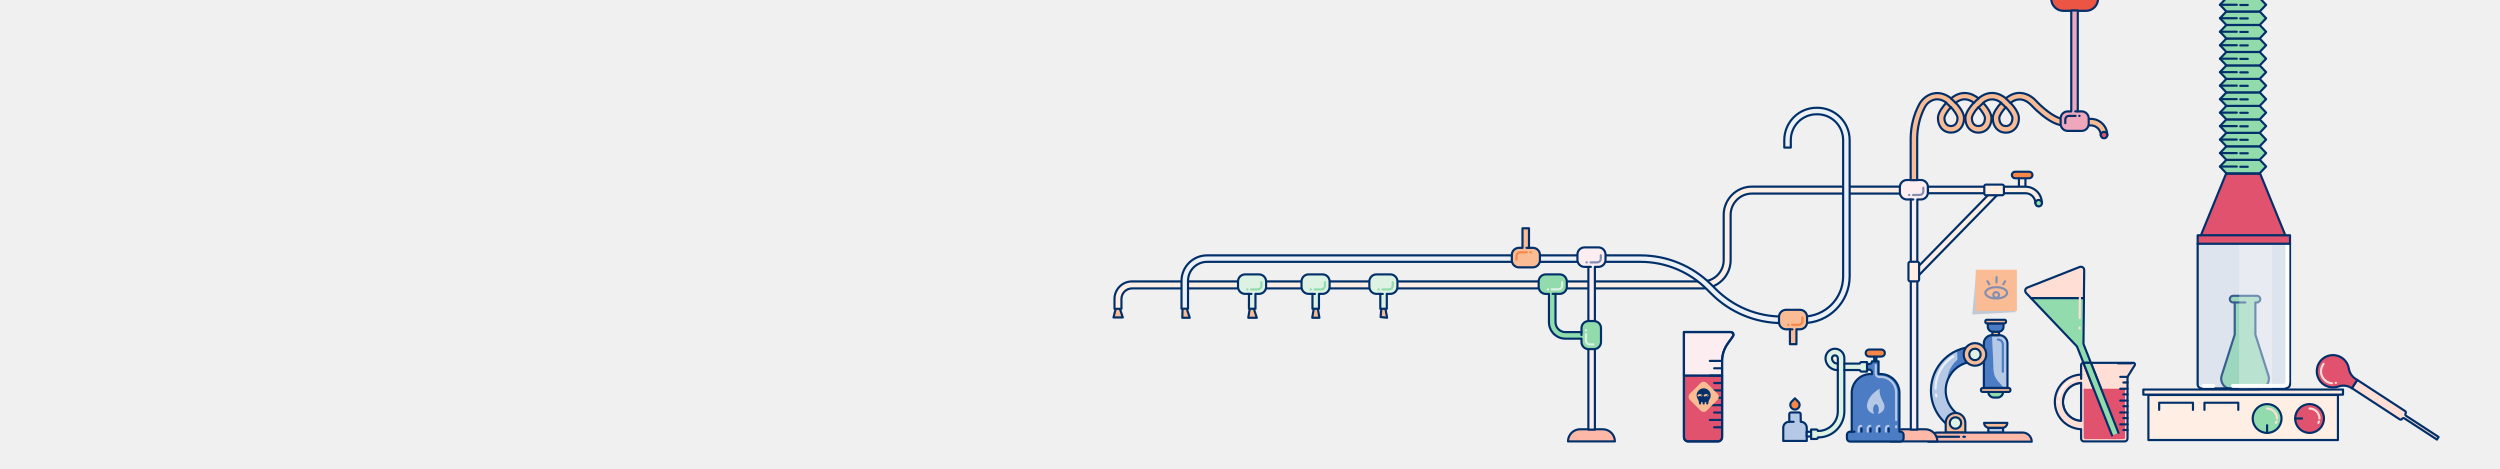
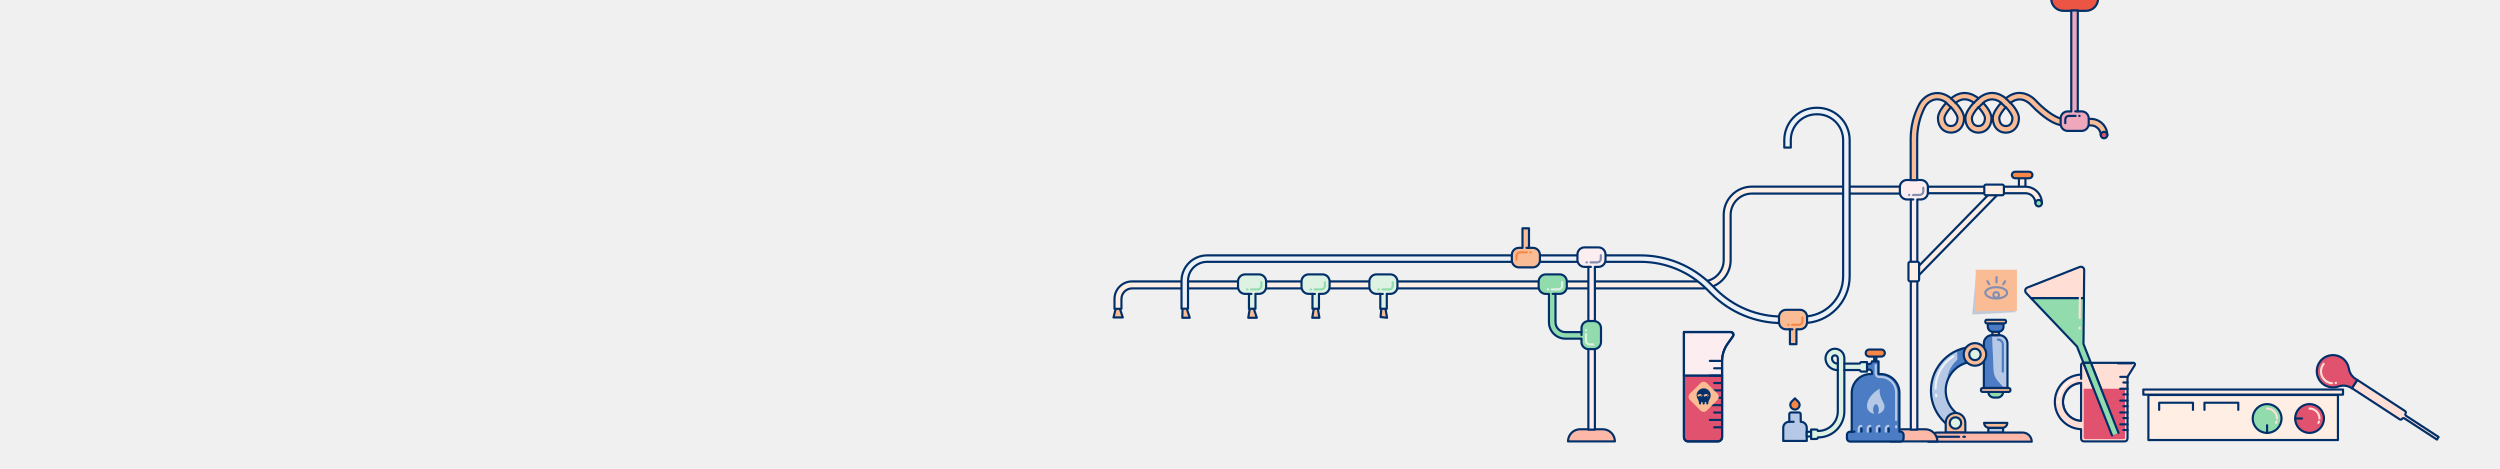
<svg xmlns="http://www.w3.org/2000/svg" version="1.1" id="middle" x="0px" y="0px" viewBox="0 0 5760 1080" style="enable-background:new 0 0 5760 1080;" xml:space="preserve">
  <style type="text/css">
	.st0{fill:#F9BC95;stroke:#002F69;stroke-width:5;stroke-linecap:round;stroke-linejoin:round;}
	.st1{fill:#FEEEE4;stroke:#002F69;stroke-width:5;stroke-linecap:round;stroke-linejoin:round;}
	.st2{fill:#F88645;stroke:#002F69;stroke-width:5;stroke-linecap:round;stroke-linejoin:round;}
	.st3{opacity:0.3;fill:#5C6C98;enable-background:new    ;}
	.st4{fill:#F9BC95;}
	.st5{fill:#B5C8E6;}
	.st6{fill:#4B7CC4;}
	.st7{fill:none;stroke:#002F69;stroke-width:5;stroke-linecap:round;stroke-linejoin:round;}
	.st8{fill:none;stroke:#ECF1F8;stroke-width:5;stroke-linecap:round;stroke-miterlimit:10;}
	.st9{fill:#92DBAC;stroke:#002F69;stroke-width:5;stroke-linecap:round;stroke-linejoin:round;}
	.st10{fill:#B5C8E6;stroke:#002F69;stroke-width:5;stroke-linecap:round;stroke-linejoin:round;}
	.st11{fill:#4B7CC4;stroke:#002F69;stroke-width:5;stroke-linecap:round;stroke-linejoin:round;}
	.st12{fill:#DDF2E3;stroke:#002F69;stroke-width:5;stroke-linecap:round;stroke-linejoin:round;}
	.st13{fill:#FEB8A7;stroke:#002F69;stroke-width:5;stroke-linecap:round;stroke-linejoin:round;}
	.st14{fill:none;stroke:#4B7CC4;stroke-width:5;stroke-linecap:round;stroke-linejoin:round;}
	.st15{fill:none;stroke:#838EB1;stroke-width:5;stroke-linecap:round;stroke-linejoin:round;}
	.st16{fill:#ECF1F8;stroke:#002F69;stroke-width:5;stroke-linecap:round;stroke-linejoin:round;}
	.st17{fill:none;stroke:#92DBAC;stroke-width:5;stroke-linecap:round;stroke-linejoin:round;}
	.st18{fill:none;stroke:#F88645;stroke-width:5;stroke-linecap:round;stroke-linejoin:round;}
	.st19{fill:#FCEDF0;stroke:#002F69;stroke-width:5;stroke-linecap:round;stroke-linejoin:round;}
	.st20{fill:none;stroke:#DDF2E3;stroke-width:5;stroke-linecap:round;stroke-linejoin:round;}
	.st21{fill:#FFFFFF;stroke:#002F69;stroke-width:5;stroke-linecap:round;stroke-linejoin:round;}
	.st22{fill:none;stroke:#B5C8E6;stroke-width:5;stroke-linecap:round;stroke-linejoin:round;}
	.st23{fill:#E1526E;stroke:#002F69;stroke-width:5;stroke-linecap:round;stroke-linejoin:round;}
	.st24{fill:#002F69;}
	.st25{fill:#FFDED5;stroke:#002F69;stroke-width:5;stroke-linecap:round;stroke-linejoin:round;}
	.st26{fill:#E1526E;}
	.st27{fill:none;stroke:#FFDED5;stroke-width:5;stroke-linecap:round;stroke-linejoin:round;}
	.st28{fill:none;stroke:#FEF7F3;stroke-width:5;stroke-linecap:round;stroke-linejoin:round;}
	.st29{fill:#EC5444;stroke:#002F69;stroke-width:5;stroke-linecap:round;stroke-linejoin:round;}
	.st30{fill:#EFA7BB;stroke:#002F69;stroke-width:5;stroke-linecap:round;stroke-linejoin:round;}
- 	.st31{opacity:0.3;fill:#B5C8E6;}
- 	.st32{opacity:0.3;fill:#FFFFFF;}
- 	.st33{fill:none;stroke:#FFFFFF;stroke-width:9;stroke-linecap:round;stroke-linejoin:round;stroke-miterlimit:10;}
</style>
  <polyline class="st0" points="2570.4,712 2565.5,731.4 2586.9,731.4 2580.1,711 " />
  <polyline class="st0" points="2724.6,712.6 2724,732.1 2741.2,732.1 2734.4,711.7 " />
  <polyline class="st0" points="2879.2,712.6 2876,732.1 2895.7,732.1 2888.9,711.7 " />
  <polyline class="st0" points="3026.7,712.6 3023.4,732.1 3039.9,732.1 3036.4,711.7 " />
  <polyline class="st0" points="3182.5,712.6 3180.9,730.5 3195.8,732.1 3192.2,711.7 " />
  <path class="st1" d="M4412.7,639.5c2,0,4-0.8,5.4-2.3l190.5-195c2.9-3,2.7-7.7-0.3-10.6c-2.9-2.8-7.6-2.7-10.5,0.1l-190.5,195  c-2.9,3-2.9,7.7,0.1,10.6C4408.8,638.7,4410.7,639.5,4412.7,639.5z" />
  <path class="st1" d="M4659.1,440.8c4.1,0,7.5-3.4,7.5-7.5l0,0v-27.7c0-4.1-3.4-7.5-7.5-7.5s-7.5,3.4-7.5,7.5v27.7  C4651.6,437.5,4654.9,440.8,4659.1,440.8z" />
  <path class="st2" d="M4642.8,410.7h32.5c4.1,0,7.5-3.4,7.5-7.5s-3.4-7.5-7.5-7.5h-32.5c-4.1,0-7.5,3.4-7.5,7.5  S4638.7,410.7,4642.8,410.7z" />
  <polygon class="st3" points="4643.7,716 4643.7,719.3 4544,724.7 4552.4,635.3 " />
  <rect x="4552" y="621.5" class="st4" width="95" height="95" />
  <path class="st5" d="M4509.1,807.6l0.6,20.9c0,0-24.4,20.3-22.7,48.2c-6.9,18.7-5.1,39.4,4.9,56.6c5.7,9.9,13.9,18.1,23.7,24  l-17.4,29.2c-47.9-28.4-63.6-90.3-35.2-138.1C4473.8,830.4,4489.9,816.1,4509.1,807.6L4509.1,807.6z" />
  <path class="st6" d="M4509.7,828.5l-0.6-20.9c12.8-5.6,26.6-8.6,40.6-8.5v34c-28,0-53,17.5-62.7,43.7  C4485.3,848.8,4509.7,828.5,4509.7,828.5z" />
  <path class="st7" d="M4498.2,986.5l17.4-29.2c-31.7-18.9-42.2-59.9-23.3-91.6c12-20.3,33.9-32.7,57.4-32.7v-34  c-55.7,0-100.8,45.1-100.8,100.8C4448.9,935.4,4467.7,968.3,4498.2,986.5L4498.2,986.5z" />
  <path class="st8" d="M4460.6,909.1c0.2,1.3,0.5,2.7,0.7,4" />
  <path class="st8" d="M4500.4,821.1c-25.5,16.1-40.9,44.1-40.9,74.3" />
-   <path class="st9" d="M4602,916h-7.9c-7.2,0-13-5.8-13-13l0,0l0,0h34l0,0l0,0C4615.1,910.2,4609.2,916,4602,916  C4602,916,4602,916,4602,916z" />
+   <path class="st9" d="M4602,916h-7.9c-7.2,0-13-5.8-13-13l0,0l0,0h34l0,0l0,0C4615.1,910.2,4609.2,916,4602,916L4602,916z" />
  <rect x="4581.1" y="985.7" class="st10" width="34" height="11.3" />
-   <path class="st0" d="M4624.8,974.3c0,6.3-5.1,11.3-11.3,11.3c0,0,0,0,0,0h-30.8c-6.3,0-11.3-5.1-11.3-11.3c0,0,0,0,0,0H4624.8z" />
-   <path class="st5" d="M4593.2,853.3l-3.5-81.1h16.6c10.4,0,18.9,8.4,18.9,18.9c0,0,0,0,0,0v102.9h-7.8l-14.5-16.5  C4597,870.7,4593.6,862.2,4593.2,853.3z" />
-   <path class="st6" d="M4570.9,791.1c0-10.4,8.4-18.9,18.9-18.9l0,0l3.5,81.1c0.4,8.9,3.8,17.4,9.7,24.2l14.5,16.5h-46.5L4570.9,791.1  z" />
-   <path class="st7" d="M4625.2,893.9h-54.4l0,0V791.1c0-10.4,8.4-18.9,18.9-18.9l0,0h16.6c10.4,0,18.9,8.4,18.9,18.9c0,0,0,0,0,0  L4625.2,893.9L4625.2,893.9z" />
+   <path class="st0" d="M4624.8,974.3c0,6.3-5.1,11.3-11.3,11.3l0,0h-30.8c-6.3,0-11.3-5.1-11.3-11.3l0,0H4624.8z" />
+   <path class="st5" d="M4593.2,853.3l-3.5-81.1h16.6c10.4,0,18.9,8.4,18.9,18.9l0,0V894h-7.8l-14.5-16.5  C4597,870.7,4593.6,862.2,4593.2,853.3z" />
+   <path class="st6" d="M4570.9,791.1c0-10.4,8.4-18.9,18.9-18.9l0,0l3.5,81.1c0.4,8.9,3.8,17.4,9.7,24.2l14.5,16.5H4571L4570.9,791.1z  " />
+   <path class="st7" d="M4625.2,893.9h-54.4l0,0V791.1c0-10.4,8.4-18.9,18.9-18.9l0,0h16.6c10.4,0,18.9,8.4,18.9,18.9l0,0V893.9  L4625.2,893.9z" />
  <rect x="4590.4" y="764.3" class="st0" width="15.3" height="7.9" />
-   <path class="st11" d="M4604.5,764.3h-13c-6.4,0-11.6-5.2-11.6-11.6c0,0,0,0,0,0V745l0,0h36.2l0,0v7.6  C4616.2,759.1,4611,764.3,4604.5,764.3L4604.5,764.3z" />
+   <path class="st11" d="M4604.5,764.3h-13c-6.4,0-11.6-5.2-11.6-11.6l0,0V745l0,0h36.2l0,0v7.6C4616.2,759.1,4611,764.3,4604.5,764.3  L4604.5,764.3z" />
  <path class="st0" d="M4618.7,745h-41.3c-1.7,0-3.1-1.4-3.1-3.1v-2c0-1.7,1.4-3.1,3.1-3.1h41.3c1.7,0,3.1,1.4,3.1,3.1v2  C4621.8,743.6,4620.4,745,4618.7,745z" />
  <path class="st0" d="M4628.2,903h-60.3c-2.1,0-3.8-1.7-3.8-3.8v-1.4c0-2.1,1.7-3.8,3.8-3.8h60.3c2.1,0,3.8,1.7,3.8,3.8v1.4  C4632,901.3,4630.3,903,4628.2,903z" />
-   <path class="st0" d="M4528.2,996.7h-45.3l0,0v-22.6c0-12.5,10.1-22.6,22.6-22.7l0,0c12.5,0,22.6,10.1,22.6,22.7V996.7L4528.2,996.7z  " />
+   <path class="st0" d="M4528.2,996.7h-45.3l0,0v-22.6c0-12.5,10.1-22.6,22.6-22.7l0,0c12.5,0,22.6,10.1,22.6,22.7L4528.2,996.7  L4528.2,996.7z" />
  <circle class="st12" cx="4505.4" cy="974.6" r="13.1" />
  <path class="st13" d="M4681.1,1017.6h-238.4l0,0l0,0c0-11.6,9.4-21,21-21h196.4C4671.7,996.6,4681.1,1006.1,4681.1,1017.6  L4681.1,1017.6L4681.1,1017.6L4681.1,1017.6z" />
  <line class="st7" x1="4447.9" y1="1006.3" x2="4513.8" y2="1006.3" />
  <line class="st7" x1="4523.6" y1="1006.3" x2="4527.1" y2="1006.3" />
  <path class="st14" d="M4614.5,856.2v-62.4c0-6.3-5.1-11.4-11.4-11.5" />
  <circle class="st0" cx="4550.3" cy="816.6" r="26" />
  <circle class="st12" cx="4550.3" cy="816.6" r="13.1" />
  <ellipse class="st15" cx="4599.3" cy="674.7" rx="25.1" ry="13" />
  <circle class="st15" cx="4599.2" cy="679.5" r="6.5" />
  <line class="st15" x1="4600" y1="650.8" x2="4600" y2="638.5" />
  <line class="st15" x1="4583.2" y1="655" x2="4579" y2="648" />
  <line class="st15" x1="4615.5" y1="655" x2="4619.7" y2="648" />
  <path class="st13" d="M3612.7,1017h108c0-15.5-12.5-28-28-28h-52C3625.2,989,3612.7,1001.5,3612.7,1017z" />
  <path class="st1" d="M2567.8,711.5h16v-22.6c0-13.5,11-24.4,24.4-24.4h1314.1c36,0,65.1-29.2,65.1-65.1V495.1  c0-27.1,22-49.1,49.1-49.1h369.7v-16h-369.7c-36,0-65.1,29.2-65.1,65.1v104.2c0,27.1-22,49.1-49.1,49.1H2608.2  c-22.3,0-40.4,18.1-40.4,40.4V711.5z" />
-   <path class="st16" d="M4105.9,744.4h48.2c59.4-0.1,107.5-48.2,107.5-107.5V322.7c0-41.1-33.3-74.3-74.4-74.4h-1.8  c-41.1,0-74.3,33.3-74.4,74.4v17.3h15v-17.3c0-32.8,26.6-59.4,59.4-59.4h1.8c32.8,0,59.3,26.6,59.4,59.4v314.1  c-0.1,51.1-41.5,92.5-92.5,92.5h-48.2c-57.3,0-112.2-22.7-152.7-63.2l-10-10c-43.3-43.3-102.1-67.7-163.3-67.7H2781  c-32.5,0-58.8,26.4-58.8,58.8v64h15v-64c0-24.2,19.6-43.8,43.8-43.9h998.9c57.3,0,112.2,22.8,152.7,63.3l10,10  C3985.9,720,4044.7,744.4,4105.9,744.4L4105.9,744.4z" />
-   <path class="st12" d="M2868.7,632.2h32.1c9,0,16.3,7.3,16.3,16.3v0v12.3c0,9-7.3,16.3-16.3,16.3l0,0h-8.2v34.3h-15v-34.3h-8.9  c-9,0-16.3-7.3-16.3-16.3v0v-12.3C2852.4,639.5,2859.7,632.2,2868.7,632.2z" />
+   <path class="st16" d="M4105.9,744.4h48.2c59.4-0.1,107.5-48.2,107.5-107.5V322.7c0-41.1-33.3-74.3-74.4-74.4h-1.8  c-41.1,0-74.3,33.3-74.4,74.4V340h15v-17.3c0-32.8,26.6-59.4,59.4-59.4h1.8c32.8,0,59.3,26.6,59.4,59.4v314.1  c-0.1,51.1-41.5,92.5-92.5,92.5h-48.2c-57.3,0-112.2-22.7-152.7-63.2l-10-10c-43.3-43.3-102.1-67.7-163.3-67.7H2781  c-32.5,0-58.8,26.4-58.8,58.8v64h15v-64c0-24.2,19.6-43.8,43.8-43.9h998.9c57.3,0,112.2,22.8,152.7,63.3l10,10  C3985.9,720,4044.7,744.4,4105.9,744.4L4105.9,744.4z" />
+   <path class="st12" d="M2868.7,632.2h32.1c9,0,16.3,7.3,16.3,16.3l0,0v12.3c0,9-7.3,16.3-16.3,16.3l0,0h-8.2v34.3h-15v-34.3h-8.9  c-9,0-16.3-7.3-16.3-16.3l0,0v-12.3C2852.4,639.5,2859.7,632.2,2868.7,632.2z" />
  <line class="st7" x1="2877.6" y1="677.2" x2="2883.3" y2="677.2" />
-   <path class="st17" d="M2882.6,666.8h15.4c4.6,0,8.3-3.7,8.3-8.3c0,0,0,0,0,0v-8.3" />
+   <path class="st17" d="M2882.6,666.8h15.4c4.6,0,8.3-3.7,8.3-8.3l0,0v-8.3" />
  <line class="st17" x1="2873.4" y1="666.8" x2="2874.1" y2="666.8" />
-   <path class="st12" d="M3015,632.2h32.1c9,0,16.3,7.3,16.3,16.3v0v12.3c0,9-7.3,16.3-16.3,16.3l0,0h-8.2v34.3h-15v-34.3h-8.9  c-9,0-16.3-7.3-16.3-16.3c0,0,0,0,0,0v-12.3C2998.7,639.5,3006,632.2,3015,632.2C3015,632.2,3015,632.2,3015,632.2z" />
+   <path class="st12" d="M3015,632.2h32.1c9,0,16.3,7.3,16.3,16.3l0,0v12.3c0,9-7.3,16.3-16.3,16.3l0,0h-8.2v34.3h-15v-34.3h-8.9  c-9,0-16.3-7.3-16.3-16.3l0,0v-12.3C2998.7,639.5,3006,632.2,3015,632.2L3015,632.2z" />
  <line class="st7" x1="3023.9" y1="677.2" x2="3029.6" y2="677.2" />
-   <path class="st17" d="M3028.9,666.8h15.4c4.6,0,8.3-3.7,8.3-8.3c0,0,0,0,0,0v-8.3" />
+   <path class="st17" d="M3028.9,666.8h15.4c4.6,0,8.3-3.7,8.3-8.3l0,0v-8.3" />
  <line class="st17" x1="3019.7" y1="666.8" x2="3020.4" y2="666.8" />
-   <path class="st12" d="M3171.3,632.2h32.1c9,0,16.3,7.3,16.3,16.3v0v12.3c0,9-7.3,16.3-16.3,16.3l0,0h-8.2v34.3h-15v-34.3h-8.9  c-9,0-16.3-7.3-16.3-16.3v-12.3C3155,639.5,3162.3,632.2,3171.3,632.2z" />
+   <path class="st12" d="M3171.3,632.2h32.1c9,0,16.3,7.3,16.3,16.3l0,0v12.3c0,9-7.3,16.3-16.3,16.3l0,0h-8.2v34.3h-15v-34.3h-8.9  c-9,0-16.3-7.3-16.3-16.3v-12.3C3155,639.5,3162.3,632.2,3171.3,632.2z" />
  <line class="st7" x1="3180.2" y1="677.2" x2="3185.9" y2="677.2" />
-   <path class="st17" d="M3185.2,666.8h15.4c4.6,0,8.3-3.7,8.3-8.3c0,0,0,0,0,0v-8.3" />
+   <path class="st17" d="M3185.2,666.8h15.4c4.6,0,8.3-3.7,8.3-8.3l0,0v-8.3" />
  <line class="st17" x1="3176" y1="666.8" x2="3176.7" y2="666.8" />
-   <path class="st0" d="M4115.1,713.8h32.1c9,0,16.3,7.3,16.3,16.3v12.3c0,9-7.3,16.3-16.3,16.3h-8.2v34.3h-15v-34.3h-8.9  c-9,0-16.3-7.3-16.3-16.3v-12.3C4098.8,721.1,4106.1,713.8,4115.1,713.8z" />
+   <path class="st0" d="M4115.1,713.8h32.1c9,0,16.3,7.3,16.3,16.3v12.3c0,9-7.3,16.3-16.3,16.3h-8.2V793h-15v-34.3h-8.9  c-9,0-16.3-7.3-16.3-16.3v-12.3C4098.8,721.1,4106.1,713.8,4115.1,713.8z" />
  <line class="st7" x1="4124" y1="758.8" x2="4129.7" y2="758.8" />
-   <path class="st18" d="M4129,748.3h15.4c4.6,0,8.3-3.7,8.3-8.3c0,0,0,0,0,0v-8.3" />
+   <path class="st18" d="M4129,748.3h15.4c4.6,0,8.3-3.7,8.3-8.3l0,0v-8.3" />
  <line class="st18" x1="4119.8" y1="748.3" x2="4120.5" y2="748.3" />
-   <path class="st19" d="M3650.7,570h32.1c9,0,16.3,7.3,16.3,16.3v0v12.3c0,9-7.3,16.3-16.3,16.3l0,0h-8.2v374.9h-15V614.9h-8.9  c-9,0-16.3-7.3-16.3-16.3v0v-12.3C3634.4,577.3,3641.7,570,3650.7,570z" />
+   <path class="st19" d="M3650.7,570h32.1c9,0,16.3,7.3,16.3,16.3l0,0v12.3c0,9-7.3,16.3-16.3,16.3l0,0h-8.2v374.9h-15V614.9h-8.9  c-9,0-16.3-7.3-16.3-16.3l0,0v-12.3C3634.4,577.3,3641.7,570,3650.7,570z" />
  <line class="st7" x1="3659.6" y1="614.9" x2="3665.3" y2="614.9" />
-   <path class="st15" d="M3664.6,604.5h15.4c4.6,0,8.3-3.7,8.3-8.3c0,0,0,0,0,0v-8.3" />
+   <path class="st15" d="M3664.6,604.5h15.4c4.6,0,8.3-3.7,8.3-8.3l0,0v-8.3" />
  <line class="st15" x1="3655.4" y1="604.5" x2="3656" y2="604.5" />
  <path class="st13" d="M4355.7,1017h108c0-15.5-12.5-28-28-28h-52C4368.2,989,4355.7,1001.5,4355.7,1017z" />
-   <path class="st19" d="M4393.6,414.7h32.1c9,0,16.3,7.3,16.3,16.3v12.3c0,9-7.3,16.3-16.3,16.3h-8.2v530.2h-15V459.6h-8.9  c-9,0-16.3-7.3-16.3-16.3c0,0,0,0,0,0V431C4377.3,422,4384.6,414.7,4393.6,414.7C4393.6,414.7,4393.6,414.7,4393.6,414.7z" />
+   <path class="st19" d="M4393.6,414.7h32.1c9,0,16.3,7.3,16.3,16.3v12.3c0,9-7.3,16.3-16.3,16.3h-8.2v530.2h-15V459.6h-8.9  c-9,0-16.3-7.3-16.3-16.3l0,0V431C4377.3,422,4384.6,414.7,4393.6,414.7L4393.6,414.7z" />
  <line class="st7" x1="4402.5" y1="459.6" x2="4408.2" y2="459.6" />
-   <path class="st15" d="M4407.6,449.2h15.4c4.6,0,8.3-3.7,8.3-8.3c0,0,0,0,0,0v-8.4" />
+   <path class="st15" d="M4407.6,449.2h15.4c4.6,0,8.3-3.7,8.3-8.3l0,0v-8.4" />
  <line class="st15" x1="4398.4" y1="449.2" x2="4399" y2="449.2" />
-   <path class="st0" d="M3531.7,616h-32.1c-9,0-16.3-7.3-16.3-16.3v0v-12.4c0-9,7.3-16.3,16.3-16.3h8.2v-45h15v45h8.9  c9,0,16.3,7.3,16.3,16.3v0v12.3C3548,608.6,3540.7,616,3531.7,616C3531.7,616,3531.7,616,3531.7,616z" />
+   <path class="st0" d="M3531.7,616h-32.1c-9,0-16.3-7.3-16.3-16.3l0,0v-12.4c0-9,7.3-16.3,16.3-16.3h8.2v-45h15v45h8.9  c9,0,16.3,7.3,16.3,16.3l0,0v12.3C3548,608.6,3540.7,616,3531.7,616L3531.7,616z" />
  <line class="st7" x1="3522.8" y1="571" x2="3517.1" y2="571" />
-   <path class="st18" d="M3517.7,581.4h-15.4c-4.6,0-8.3,3.7-8.3,8.3c0,0,0,0,0,0v8.3" />
+   <path class="st18" d="M3517.7,581.4h-15.4c-4.6,0-8.3,3.7-8.3,8.3l0,0v8.3" />
  <line class="st18" x1="3526.9" y1="581.4" x2="3526.3" y2="581.4" />
-   <path class="st9" d="M3561.5,632.2h32.1c9,0,16.3,7.3,16.3,16.3v0v12.3c0,9-7.3,16.3-16.3,16.3l0,0h-9.7v65.2  c0,12.6,10.3,22.9,22.9,22.9h37V756c0-9,7.3-16.3,16.3-16.3l0,0h12.3c9,0,16.3,7.3,16.3,16.3v32.1c0,9-7.3,16.3-16.3,16.3  c0,0,0,0,0,0H3660c-9,0-16.3-7.3-16.3-16.3c0,0,0,0,0,0v-7.8h-37c-20.9,0-37.9-17-37.9-37.9v-65.2h-7.4c-9,0-16.3-7.3-16.3-16.3  v-12.3C3545.1,639.5,3552.4,632.2,3561.5,632.2z" />
-   <path class="st20" d="M3575.4,666.7h15.4c4.6,0,8.3-3.7,8.3-8.3c0,0,0,0,0,0v-8.3" />
+   <path class="st9" d="M3561.5,632.2h32.1c9,0,16.3,7.3,16.3,16.3l0,0v12.3c0,9-7.3,16.3-16.3,16.3l0,0h-9.7v65.2  c0,12.6,10.3,22.9,22.9,22.9h37V756c0-9,7.3-16.3,16.3-16.3l0,0h12.3c9,0,16.3,7.3,16.3,16.3v32.1c0,9-7.3,16.3-16.3,16.3l0,0H3660  c-9,0-16.3-7.3-16.3-16.3l0,0v-7.8h-37c-20.9,0-37.9-17-37.9-37.9v-65.2h-7.4c-9,0-16.3-7.3-16.3-16.3v-12.3  C3545.1,639.5,3552.4,632.2,3561.5,632.2z" />
+   <path class="st20" d="M3575.4,666.7h15.4c4.6,0,8.3-3.7,8.3-8.3l0,0v-8.3" />
  <line class="st20" x1="3566.2" y1="666.7" x2="3566.8" y2="666.7" />
  <path class="st20" d="M3654.1,769.9v15.4c0,4.6,3.7,8.3,8.3,8.3l0,0h8.4" />
  <line class="st20" x1="3654.1" y1="760.7" x2="3654.1" y2="761.4" />
  <line class="st7" x1="3583.9" y1="677.1" x2="3577.4" y2="677.1" />
  <line class="st7" x1="3643.7" y1="765.2" x2="3643.7" y2="771.7" />
  <path class="st10" d="M4122.2,971.8h0.3v-17.7c0-2.1,1.7-3.8,3.9-3.8l0,0h18.4c2.1,0,3.9,1.7,3.9,3.8l0.3,17.7  c7.6,0,13.7,6.1,13.8,13.7v30.4h-54.2v-30.4C4108.5,978,4114.6,971.8,4122.2,971.8L4122.2,971.8z" />
  <line class="st7" x1="4122.5" y1="971.8" x2="4132.5" y2="971.8" />
  <rect x="4162.7" y="994.8" class="st12" width="18.5" height="10.8" />
  <rect x="4318.1" y="821.7" class="st21" width="5.1" height="11.5" />
  <path class="st2" d="M4334.6,821.5h-28c-4.5,0-8.1-3.6-8.1-8.1l0,0c0-4.5,3.6-8.1,8.1-8.1h28c4.5,0,8.1,3.6,8.1,8.1l0,0  C4342.8,817.9,4339.1,821.5,4334.6,821.5z" />
-   <path class="st11" d="M4262.6,994.6h3.8v-89.4c0-23.9,19.4-43.4,43.4-43.4h3.2v-4.2c0-3.3-2.7-6-6-6h-10v-13h10c3.3,0,6-2.7,6-6  h15.2v29.2h4.7c23.9,0,43.4,19.4,43.4,43.3c0,0,0,0,0,0v89.4h2.3c4,0,7.3,3.3,7.3,7.3v8.3c0,4-3.2,7.3-7.3,7.3c0,0,0,0,0,0h-116  c-4,0-7.3-3.3-7.3-7.3l0,0v-8.3C4255.4,997.9,4258.6,994.6,4262.6,994.6z" />
+   <path class="st11" d="M4262.6,994.6h3.8v-89.4c0-23.9,19.4-43.4,43.4-43.4h3.2v-4.2c0-3.3-2.7-6-6-6h-10v-13h10c3.3,0,6-2.7,6-6  h15.2v29.2h4.7c23.9,0,43.4,19.4,43.4,43.3l0,0v89.4h2.3c4,0,7.3,3.3,7.3,7.3v8.3c0,4-3.2,7.3-7.3,7.3l0,0h-116  c-4,0-7.3-3.3-7.3-7.3l0,0v-8.3C4255.4,997.9,4258.6,994.6,4262.6,994.6z" />
  <line class="st7" x1="4265.6" y1="994.6" x2="4272.7" y2="994.6" />
  <line class="st7" x1="4351.5" y1="987.6" x2="4351.5" y2="994.4" />
  <line class="st7" x1="4330.6" y1="987.6" x2="4330.6" y2="994.4" />
  <line class="st7" x1="4309.7" y1="987.6" x2="4309.7" y2="994.4" />
  <line class="st7" x1="4288.8" y1="987.6" x2="4288.8" y2="994.4" />
  <line class="st22" x1="4368.7" y1="982" x2="4368.7" y2="984.5" />
-   <path class="st22" d="M4321.7,841v19.6c0,4.3,3.5,7.9,7.9,7.9c0,0,0,0,0,0h3.5c19.7,0,35.6,16,35.6,35.6v63.5" />
-   <path class="st22" d="M4350.7,981.2L4350.7,981.2c-3.1,0-5.7,2.5-5.7,5.7c0,0,0,0,0,0v7.5" />
-   <path class="st22" d="M4329.9,981.2L4329.9,981.2c-3.1,0-5.7,2.5-5.7,5.6c0,0,0,0,0,0v7.5" />
-   <path class="st22" d="M4309,981.2L4309,981.2c-3.1,0-5.7,2.5-5.7,5.7c0,0,0,0,0,0v7.5" />
-   <path class="st22" d="M4288.2,981.2L4288.2,981.2c-3.1,0-5.7,2.5-5.7,5.7c0,0,0,0,0,0v7.5" />
+   <path class="st22" d="M4321.7,841v19.6c0,4.3,3.5,7.9,7.9,7.9l0,0h3.5c19.7,0,35.6,16,35.6,35.6v63.5" />
+   <path class="st22" d="M4350.7,981.2L4350.7,981.2c-3.1,0-5.7,2.5-5.7,5.7l0,0v7.5" />
+   <path class="st22" d="M4329.9,981.2L4329.9,981.2c-3.1,0-5.7,2.5-5.7,5.6l0,0v7.5" />
+   <path class="st22" d="M4309,981.2L4309,981.2c-3.1,0-5.7,2.5-5.7,5.7l0,0v7.5" />
+   <path class="st22" d="M4288.2,981.2L4288.2,981.2c-3.1,0-5.7,2.5-5.7,5.7l0,0v7.5" />
  <path class="st5" d="M4301.7,932c3.9-24.3,29.5-36.5,29.5-36.5s-3.6,10.7,7.5,30.8c8.5,15.5-2.2,25.5-12.5,27.4  c1.8-3,2.7-6.4,2.6-9.9c0-6.9-3-12.5-6.6-12.5s-6.6,5.6-6.6,12.5c-0.1,3.4,0.8,6.8,2.5,9.8C4308.6,951.7,4299.8,944.1,4301.7,932z" />
-   <path class="st12" d="M4185.1,989.6h-12.3v21.8h12.3c1.8,0,3.3-1.5,3.3-3.3v-0.3h0.9c33.2,0,60.1-26.9,60.1-60.1v-95.1h34.9  c0.9,0,1.7,0.8,1.7,1.7v0.1c0,0.9,0.8,1.7,1.7,1.7l0,0h13.9v-21.8h-13.9c-0.9,0-1.7,0.8-1.7,1.7c0,0,0,0,0,0l0,0  c0,0.9-0.7,1.7-1.7,1.7h-34.9v-12.5c0-12-9.8-21.7-21.8-21.7c-0.3,0-0.5,0-0.8,0c-13.1,0.5-22.5,12.7-20.6,25.7  c2,13.5,13.6,23.5,27.2,23.5h0.9v95.1c0,24.9-20.2,45.1-45.1,45.1h-0.9C4188.3,991,4186.9,989.6,4185.1,989.6z M4234.3,837.7h-0.9  c-6.9,0-12.5-5.6-12.5-12.5c0.1-3.7,3.3-6.6,7-6.5c3.5,0.1,6.3,3,6.5,6.5V837.7z" />
+   <path class="st12" d="M4185.1,989.6h-12.3v21.8h12.3c1.8,0,3.3-1.5,3.3-3.3v-0.3h0.9c33.2,0,60.1-26.9,60.1-60.1v-95.1h34.9  c0.9,0,1.7,0.8,1.7,1.7v0.1c0,0.9,0.8,1.7,1.7,1.7l0,0h13.9v-21.8h-13.9c-0.9,0-1.7,0.8-1.7,1.7l0,0l0,0c0,0.9-0.7,1.7-1.7,1.7  h-34.9v-12.5c0-12-9.8-21.7-21.8-21.7c-0.3,0-0.5,0-0.8,0c-13.1,0.5-22.5,12.7-20.6,25.7c2,13.5,13.6,23.5,27.2,23.5h0.9v95.1  c0,24.9-20.2,45.1-45.1,45.1h-0.9C4188.3,991,4186.9,989.6,4185.1,989.6z M4234.3,837.7h-0.9c-6.9,0-12.5-5.6-12.5-12.5  c0.1-3.7,3.3-6.6,7-6.5c3.5,0.1,6.3,3,6.5,6.5v12.5H4234.3z" />
  <line class="st7" x1="4234.3" y1="852.7" x2="4234.3" y2="837.7" />
  <line class="st7" x1="4249.3" y1="852.7" x2="4249.3" y2="837.7" />
  <path class="st2" d="M4143.1,940.4L4143.1,940.4c-4.2,4.2-10.9,4.2-15.1,0l0,0c-4.2-4.2-4.2-10.9,0-15.1l7.5-7.5l0,0l7.5,7.5  C4147.3,929.5,4147.3,936.2,4143.1,940.4z" />
-   <path class="st19" d="M3879.7,865.7V765h106.6c3.8,0,6.9,3.1,6.9,6.9c0,1.4-0.4,2.8-1.3,4l-11.8,16.5c-8.1,11.4-12.5,25.1-12.5,39.1  v34.1H3879.7z" />
+   <path class="st19" d="M3879.7,865.7V765h106.6c3.8,0,6.9,3.1,6.9,6.9c0,1.4-0.4,2.8-1.3,4l-11.8,16.5c-8.1,11.4-12.5,25.1-12.5,39.1  v34.1h-87.9V865.7z" />
  <path class="st23" d="M3967.7,1007.3c0,5.4-4.3,9.7-9.7,9.7h-68.5c-5.4,0-9.7-4.4-9.7-9.7V865.7h88L3967.7,1007.3z" />
  <path class="st7" d="M3993.2,774.2l-12.4,17.4c-8.5,12-13.1,26.3-13.1,41v174.6c0,5.4-4.3,9.7-9.7,9.8h-68.5c-5.4,0-9.7-4.4-9.7-9.7  V765h108.7c3.2,0,5.8,2.6,5.8,5.9C3994.2,772.1,3993.9,773.2,3993.2,774.2z" />
  <line class="st7" x1="3967.5" y1="831.5" x2="3939.5" y2="831.5" />
  <line class="st7" x1="3967.5" y1="848.5" x2="3949.5" y2="848.5" />
  <line class="st7" x1="3967.5" y1="865.5" x2="3939.5" y2="865.5" />
  <line class="st7" x1="3967.5" y1="882.5" x2="3949.5" y2="882.5" />
  <line class="st7" x1="3967.5" y1="899.5" x2="3939.5" y2="899.5" />
  <line class="st7" x1="3967.5" y1="916.5" x2="3949.5" y2="916.5" />
  <line class="st7" x1="3967.5" y1="933.5" x2="3939.5" y2="933.5" />
  <line class="st7" x1="3967.5" y1="950.5" x2="3949.5" y2="950.5" />
  <line class="st7" x1="3967.5" y1="967.5" x2="3939.5" y2="967.5" />
  <line class="st7" x1="3967.5" y1="984.5" x2="3949.5" y2="984.5" />
  <path class="st4" d="M3957,921.4l-24.6,24.6c-3.9,3.9-10.3,3.9-14.3,0l-24.6-24.6c-3.9-3.9-3.9-10.3,0-14.3l24.6-24.6  c3.9-3.9,10.3-3.9,14.3,0l24.6,24.6C3961,911.1,3961,917.5,3957,921.4z" />
-   <path class="st24" d="M3909,910.7c0,3,0.9,6,2.5,8.6c1.9,3,3,6.5,3,10v0.2c0,1.3,1.1,2.4,2.4,2.5c1.3,0,2.4-1.1,2.5-2.4c0,0,0,0,0,0  v-3.7c1.1,0.4,2.2,0.7,3.4,0.9v2.8c0,1.3,1.1,2.4,2.4,2.5c1.3,0,2.4-1.1,2.5-2.4c0,0,0,0,0,0v-2.8c1.2-0.2,2.3-0.5,3.4-0.9v3.7  c0.1,1.4,1.3,2.4,2.6,2.3c1.2-0.1,2.2-1.1,2.3-2.3v-0.2c0-3.5,1.1-7,3-10c4.7-7.6,2.4-17.5-5.1-22.3s-17.5-2.4-22.3,5.1  C3909.9,904.7,3909,907.7,3909,910.7L3909,910.7z M3925.8,910c1.4-1.4,3.2-2.2,5.2-2.1c1.7,0,3.4,0.6,4.8,1.7c0.9,0.8,1,2.2,0.2,3.1  c-0.8,0.9-2.2,1-3.1,0.2l0,0c-0.5-0.4-1.2-0.7-1.9-0.6c-0.7,0-1.5,0.2-2,0.7c-0.4,0.4-1,0.7-1.6,0.7c-0.5,0-1.1-0.2-1.5-0.6  C3925.1,912.2,3925.1,910.9,3925.8,910L3925.8,910z M3911.5,910c1.4-1.4,3.2-2.2,5.2-2.1c1.7,0,3.4,0.6,4.8,1.7  c0.9,0.8,1,2.2,0.2,3.1c-0.8,0.9-2.2,1-3.1,0.2c-0.5-0.4-1.2-0.7-1.9-0.6c-0.7,0-1.5,0.2-2,0.7c-0.4,0.4-1,0.7-1.6,0.7  c-0.5,0-1.1-0.2-1.5-0.6C3910.7,912.2,3910.7,910.9,3911.5,910L3911.5,910z" />
+   <path class="st24" d="M3909,910.7c0,3,0.9,6,2.5,8.6c1.9,3,3,6.5,3,10v0.2c0,1.3,1.1,2.4,2.4,2.5c1.3,0,2.4-1.1,2.5-2.4l0,0v-3.7  c1.1,0.4,2.2,0.7,3.4,0.9v2.8c0,1.3,1.1,2.4,2.4,2.5c1.3,0,2.4-1.1,2.5-2.4l0,0v-2.8c1.2-0.2,2.3-0.5,3.4-0.9v3.7  c0.1,1.4,1.3,2.4,2.6,2.3c1.2-0.1,2.2-1.1,2.3-2.3v-0.2c0-3.5,1.1-7,3-10c4.7-7.6,2.4-17.5-5.1-22.3s-17.5-2.4-22.3,5.1  C3909.9,904.7,3909,907.7,3909,910.7L3909,910.7z M3925.8,910c1.4-1.4,3.2-2.2,5.2-2.1c1.7,0,3.4,0.6,4.8,1.7c0.9,0.8,1,2.2,0.2,3.1  c-0.8,0.9-2.2,1-3.1,0.2l0,0c-0.5-0.4-1.2-0.7-1.9-0.6c-0.7,0-1.5,0.2-2,0.7c-0.4,0.4-1,0.7-1.6,0.7c-0.5,0-1.1-0.2-1.5-0.6  C3925.1,912.2,3925.1,910.9,3925.8,910L3925.8,910z M3911.5,910c1.4-1.4,3.2-2.2,5.2-2.1c1.7,0,3.4,0.6,4.8,1.7  c0.9,0.8,1,2.2,0.2,3.1c-0.8,0.9-2.2,1-3.1,0.2c-0.5-0.4-1.2-0.7-1.9-0.6c-0.7,0-1.5,0.2-2,0.7c-0.4,0.4-1,0.7-1.6,0.7  c-0.5,0-1.1-0.2-1.5-0.6C3910.7,912.2,3910.7,910.9,3911.5,910L3911.5,910z" />
  <circle class="st24" cx="3933.9" cy="910.9" r="1.3" />
  <circle class="st24" cx="3919.7" cy="910.9" r="1.3" />
  <path class="st1" d="M4689.5,468h15c0-20.9-16.9-37.8-37.8-37.8H4442v15h224.7C4679.3,445.2,4689.5,455.4,4689.5,468z" />
  <path class="st1" d="M4613,449.8h-37.2c-2.2,0-4-1.8-4-4v-16.5c0-2.2,1.8-4,4-4h37.2c2.2,0,4,1.8,4,4v16.5  C4617,448,4615.2,449.8,4613,449.8z" />
  <path class="st1" d="M4421.6,607.1v37.2c0,2.2-1.8,4-4,4h-16.5c-2.2,0-4-1.8-4-4v-37.2c0-2.2,1.8-4,4-4h16.5  C4419.8,603.1,4421.6,604.9,4421.6,607.1z" />
  <path class="st25" d="M4670.9,662.6l120.6-47.5c4-1.6,8.4,0.4,10,4.3c0.4,0.9,0.5,1.9,0.5,2.9l-0.7,64.6h-121.9l-11.3-11.9  c-2.9-3.1-2.8-7.9,0.3-10.9C4669.1,663.5,4670,663,4670.9,662.6z" />
  <path class="st7" d="M4753,926c0-23.4,18.4-42.7,41.9-43.8v87.6C4771.4,968.7,4753,949.4,4753,926z" />
-   <path class="st25" d="M4866.1,1003.3L4800.2,836l0,0c-3,0-5.4,2.4-5.4,5.4c0,0,0,0,0,0V863c-34.8,1.4-61.8,30.7-60.4,65.5  c1.3,32.8,27.6,59.1,60.4,60.4v21.5c0,3.6,3,6.6,6.6,6.6h93.8c3.6,0,6.6-3,6.6-6.6v0V868.3l16.6-26.8c1.1-1.7,0.5-4-1.2-5  c-0.6-0.4-1.2-0.5-1.9-0.5h-97.9l63.6,161.4L4866.1,1003.3z M4794.8,969.8c-24.2-1.2-42.9-21.7-41.7-45.9  c1.1-22.6,19.1-40.6,41.7-41.7V969.8z" />
+   <path class="st25" d="M4866.1,1003.3L4800.2,836l0,0c-3,0-5.4,2.4-5.4,5.4l0,0V863c-34.8,1.4-61.8,30.7-60.4,65.5  c1.3,32.8,27.6,59.1,60.4,60.4v21.5c0,3.6,3,6.6,6.6,6.6h93.8c3.6,0,6.6-3,6.6-6.6l0,0V868.3l16.6-26.8c1.1-1.7,0.5-4-1.2-5  c-0.6-0.4-1.2-0.5-1.9-0.5h-97.9l63.6,161.4L4866.1,1003.3z M4794.8,969.8c-24.2-1.2-42.9-21.7-41.7-45.9  c1.1-22.6,19.1-40.6,41.7-41.7V969.8z" />
  <polygon class="st9" points="4817.4,836 4800.2,836 4785.4,798.3 4679.5,687 4801.4,687 4800.3,792.4 " />
-   <path class="st26" d="M4893.2,1011.7h-88.9c-1.9,0-3.5-1.5-3.5-3.5V895.7l0,0h95.3l0,0v113  C4896.2,1010.3,4894.8,1011.7,4893.2,1011.7C4893.2,1011.7,4893.2,1011.7,4893.2,1011.7z" />
+   <path class="st26" d="M4893.2,1011.7h-88.9c-1.9,0-3.5-1.5-3.5-3.5V895.7l0,0h95.3l0,0v113  C4896.2,1010.3,4894.8,1011.7,4893.2,1011.7L4893.2,1011.7z" />
  <polyline class="st9" points="4866.1,1003.3 4800.2,836 4817.4,836 4881,997.4 " />
  <line class="st27" x1="4791.5" y1="754.8" x2="4791.4" y2="756.8" />
  <line class="st27" x1="4792.5" y1="635.7" x2="4791.6" y2="732.7" />
  <line class="st7" x1="4901.9" y1="868.3" x2="4885.1" y2="868.3" />
  <line class="st7" x1="4901.9" y1="881.3" x2="4892.2" y2="881.3" />
  <line class="st7" x1="4901.9" y1="895.7" x2="4885.1" y2="895.7" />
  <line class="st7" x1="4901.9" y1="908.7" x2="4892.2" y2="908.7" />
  <line class="st7" x1="4901.9" y1="923" x2="4885.1" y2="923" />
  <line class="st7" x1="4901.9" y1="936" x2="4892.2" y2="936" />
  <line class="st7" x1="4901.9" y1="950.3" x2="4885.1" y2="950.3" />
  <line class="st7" x1="4901.9" y1="963.3" x2="4892.2" y2="963.3" />
  <line class="st7" x1="4901.9" y1="977.7" x2="4885.1" y2="977.7" />
  <line class="st7" x1="4901.9" y1="990.7" x2="4892.2" y2="990.7" />
  <line class="st7" x1="4794.9" y1="863" x2="4794.9" y2="872.7" />
  <path class="st28" d="M4742.9,925.7c0,0.4,0,0.8,0,1.2" />
  <path class="st28" d="M4778.9,874.5c-17.3,6.2-30.3,20.8-34.6,38.7" />
  <path class="st0" d="M4402.2,320v95h15v-95c0-25.1,5.9-49.8,17.2-72.2c3.6-7.3,9.6-13.1,16.9-16.4c14.2-6.3,26.4,0.2,33,5.2  c-7.6,8.2-19.3,23-19.3,35.5c0,19.6,12.4,33.4,30.1,33.4s30.1-13.7,30.1-33.4c0-12.5-11.6-27.2-19.2-35.4c7.1-5.5,14.3-8.2,21.5-7.9  c8.4,0.3,15.5,4.4,20,7.9c-7.6,8.2-19.3,23-19.3,35.5c0,19.6,12.4,33.4,30.1,33.4s30.1-13.7,30.1-33.4c0-12.5-11.6-27.2-19.2-35.4  c7-5.5,14.2-8.1,21.4-7.9c8.5,0.3,15.6,4.4,20.1,7.9c-7.6,8.2-19.3,23-19.3,35.5c0,19.6,12.4,33.4,30.1,33.4s30.1-13.7,30.1-33.4  c0-12.5-11.6-27.2-19.2-35.4c7-5.5,14.2-8.1,21.4-7.9c14.5,0.4,25.2,12.4,25.3,12.5l0.1,0.1c7.8,8.3,16.1,16,25,23.2  c19.8,16,36.8,24.1,50.6,24.1h62.5c12.7,0,23,10.3,23,23h15c0-21-17-38-38-38h-62.5c-21,0-53.6-30.5-64.4-42.3  c-1.3-1.5-15.4-16.8-35.9-17.5c-11.4-0.4-22.5,3.7-32.8,12.3l-0.1-0.1l-0.1,0.1c-6.1-5-16.8-11.7-30.2-12.2  c-11.4-0.4-22.5,3.7-32.8,12.3l-0.1-0.1l-0.1,0.1c-6.1-5-16.8-11.7-30.2-12.2c-11.4-0.4-22.5,3.7-32.8,12.3l-0.1-0.1l0,0  c-10.6-8.7-29.3-17.4-49.8-8.2c-10.5,4.8-19,13-24.2,23.4C4408.7,265.5,4402.2,292.5,4402.2,320z M4606.4,272  c0-6.1,7.7-16.9,15.1-25.1c7.4,8.2,15.1,18.9,15.1,25.1c0,8.5-3.9,18.4-15.1,18.4S4606.4,280.5,4606.4,272z M4543.2,272  c0-4,4.7-13.9,15-25.1c7.4,8.2,15.1,19,15.1,25.1c0,8.5-3.9,18.4-15.1,18.4S4543.2,280.5,4543.2,272L4543.2,272z M4480,272  c0-4,4.7-13.9,15-25.1c7.4,8.2,15.1,19,15.1,25.1c0,8.5-4,18.4-15.1,18.4S4480,280.5,4480,272z" />
  <path class="st2" d="M4484.3,237.5c3.9,3.1,7.5,6.6,10.7,10.4" />
  <path class="st2" d="M4495.2,227c3.9,3.2,7.5,6.8,10.8,10.6" />
  <path class="st2" d="M4547.5,237.5c3.3-3.9,6.9-7.4,10.9-10.5" />
  <path class="st2" d="M4558.3,247.9c3.3-3.8,7-7.2,10.9-10.3" />
  <path class="st2" d="M4610.7,237.5c3.9,3.2,7.5,6.7,10.8,10.5" />
  <path class="st2" d="M4621.6,227c3.7,3.4,7.3,6.9,10.7,10.6" />
  <path class="st29" d="M4834-3h-108c0,15.5,12.5,28,28,28h52C4821.5,25,4834,12.5,4834-3z" />
-   <path class="st30" d="M4796.1,301.6H4764c-9,0-16.3-7.3-16.3-16.3v-12.3c0-9,7.3-16.3,16.3-16.3h8.2V24.1h15v232.5h8.9  c9,0,16.3,7.3,16.3,16.3v12.3C4812.4,294.2,4805.1,301.6,4796.1,301.6z" />
+   <path class="st30" d="M4796.1,301.6H4764c-9,0-16.3-7.3-16.3-16.3V273c0-9,7.3-16.3,16.3-16.3h8.2V24.1h15v232.5h8.9  c9,0,16.3,7.3,16.3,16.3v12.3C4812.4,294.2,4805.1,301.6,4796.1,301.6z" />
  <line class="st7" x1="4787.2" y1="256.6" x2="4781.5" y2="256.6" />
-   <path class="st7" d="M4782.1,267h-15.4c-4.6,0-8.3,3.7-8.3,8.3c0,0,0,0,0,0v8.4" />
+   <path class="st7" d="M4782.1,267h-15.4c-4.6,0-8.3,3.7-8.3,8.3l0,0v8.4" />
  <line class="st7" x1="4791.3" y1="267" x2="4790.7" y2="267" />
  <circle class="st9" cx="4697.1" cy="468.1" r="7.5" />
  <circle class="st23" cx="4847.7" cy="311.2" r="7.5" />
  <g>
-     <path class="st25" d="M5614.7,1012.8l-74.9-48.8c-1.8-1.2-4.2-0.7-5.4,1.1c0,0,0,0,0,0l0,0c-1.2,1.8-3.6,2.3-5.4,1.1l-110.3-71.9   l12.4-19l110.3,71.9c1.8,1.2,2.3,3.6,1.1,5.4l0,0c-1.2,1.8-0.7,4.2,1.1,5.4c0,0,0,0,0,0l74.9,48.8L5614.7,1012.8z" />
+     <path class="st25" d="M5614.7,1012.8l-74.9-48.8c-1.8-1.2-4.2-0.7-5.4,1.1l0,0l0,0c-1.2,1.8-3.6,2.3-5.4,1.1l-110.3-71.9l12.4-19   l110.3,71.9c1.8,1.2,2.3,3.6,1.1,5.4l0,0c-1.2,1.8-0.7,4.2,1.1,5.4l0,0l74.9,48.8L5614.7,1012.8z" />
    <path class="st23" d="M5418.7,894.5l-1-0.6c-9-5.8-20.2-7-30.3-3.4c-19.4,6.8-40.6-3.4-47.4-22.8c-6.8-19.4,3.4-40.6,22.8-47.4   c19.4-6.8,40.6,3.4,47.4,22.8c0.7,2.1,1.3,4.3,1.7,6.6c1.5,9.4,6.9,17.8,14.9,22.9l4.3,2.8L5418.7,894.5z" />
    <path class="st27" d="M5381.2,882.3l0.9-0.2" />
    <path class="st27" d="M5353.6,838.4c-9.5,11.8-7.6,29.1,4.2,38.6c4.3,3.4,9.4,5.5,14.9,6" />
  </g>
-   <line class="st25" x1="4879.8" y1="837.1" x2="4911.5" y2="837.1" />
+   <line class="st7" x1="4879.8" y1="837.1" x2="4911.5" y2="837.1" />
  <g>
    <rect x="4949.9" y="910" class="st1" width="436.7" height="103.8" />
    <polyline class="st7" points="4974.7,944.3 4974.7,927.9 5052.6,927.9 5052.6,944.3  " />
    <polyline class="st7" points="5079.1,944.3 5079.1,927.9 5157,927.9 5157,944.3  " />
    <circle class="st23" cx="5321.2" cy="964.2" r="33.2" />
    <path class="st27" d="M5321.2,941.3c12.6,0,22.8,10.2,22.8,22.8" />
    <path class="st27" d="M5342.9,971.1c-0.3,1.1-0.8,2.2-1.3,3.2" />
    <circle class="st9" cx="5223.4" cy="964.2" r="33.2" />
    <path class="st27" d="M5223.4,941.3c12.6,0,22.8,10.2,22.8,22.8" />
    <path class="st27" d="M5245.1,971.1c-0.3,1.1-0.8,2.2-1.3,3.2" />
    <rect x="4938.2" y="897.5" class="st1" width="460.1" height="11.7" />
    <line class="st7" x1="5223.4" y1="997.4" x2="5223.4" y2="979.7" />
    <line class="st7" x1="5288" y1="964.2" x2="5303.8" y2="964.2" />
  </g>
-   <g>
-     <path class="st9" d="M5226.4,865.1l-29.9-93.9h-0.1v-74.3h3.6c4.2,0,7.7-3.4,7.7-7.7c0-4.2-3.4-7.7-7.7-7.7h-54.8   c-4.2,0-7.7,3.4-7.7,7.7c0,4.2,3.4,7.7,7.7,7.7h3.6v74.3h-0.1l-29.9,93.9c-5,15.6,6.7,31.6,23.1,31.6h61.4   C5219.7,896.7,5231.4,880.7,5226.4,865.1z" />
-     <line class="st9" x1="5148.8" y1="696.9" x2="5173.2" y2="696.9" />
-   </g>
-   <g>
-     <polyline class="st31" points="5063.4,561.6 5063.4,895 5276.2,894.3 5276.2,561.6  " />
-     <path class="st7" d="M5063.4,561.6v324.2c0,5.1,4.1,9.2,9.2,9.2l194.4-0.7c5.1,0,9.2-4.1,9.2-9.2V561.6" />
-     <polyline class="st32" points="5159.1,561.6 5159.1,895 5234.5,894.3 5234.5,561.6  " />
-     <path class="st33" d="M5144.7,889.1H5261c5.1,0,9.2-4.1,9.2-9.2V729.4V564.5" />
-     <line class="st33" x1="5076.7" y1="889.1" x2="5099.4" y2="889.1" />
-   </g>
-   <g>
-     <polygon class="st23" points="5265.8,543 5070.5,543 5128.8,400.3 5207.5,400.3  " />
-     <g>
-       <polygon class="st9" points="5129.5,399.3 5114.8,383.7 5129.5,368.2 5206.4,368.2 5221.1,383.7 5206.4,399.3   " />
-       <line class="st9" x1="5114.8" y1="383.7" x2="5153.5" y2="383.7" />
-       <line class="st9" x1="5161.6" y1="384.2" x2="5178.8" y2="384.2" />
-     </g>
-     <g>
-       <polygon class="st9" points="5129.5,368.2 5114.8,352.7 5129.5,337.1 5206.4,337.1 5221.1,352.7 5206.4,368.2   " />
-       <line class="st9" x1="5114.8" y1="352.7" x2="5153.5" y2="352.7" />
-       <line class="st9" x1="5161.6" y1="353.1" x2="5178.8" y2="353.1" />
-     </g>
-     <g>
-       <polygon class="st9" points="5129.5,337.1 5114.8,321.6 5129.5,306.1 5206.4,306.1 5221.1,321.6 5206.4,337.1   " />
-       <line class="st9" x1="5114.8" y1="321.6" x2="5153.5" y2="321.6" />
-       <line class="st9" x1="5161.6" y1="322.1" x2="5178.8" y2="322.1" />
-     </g>
-     <g>
-       <polygon class="st9" points="5129.5,306 5114.8,290.5 5129.5,275 5206.4,275 5221.1,290.5 5206.4,306   " />
-       <line class="st9" x1="5114.8" y1="290.5" x2="5153.5" y2="290.5" />
-       <line class="st9" x1="5161.6" y1="291" x2="5178.8" y2="291" />
-     </g>
-     <g>
-       <polygon class="st9" points="5129.5,275 5114.8,259.5 5129.5,243.9 5206.4,243.9 5221.1,259.5 5206.4,275   " />
-       <line class="st9" x1="5114.8" y1="259.5" x2="5153.5" y2="259.5" />
-       <line class="st9" x1="5161.6" y1="259.9" x2="5178.8" y2="259.9" />
-     </g>
-     <g>
-       <polygon class="st9" points="5129.5,243.9 5114.8,228.4 5129.5,212.9 5206.4,212.9 5221.1,228.4 5206.4,243.9   " />
-       <line class="st9" x1="5114.8" y1="228.4" x2="5153.5" y2="228.4" />
-       <line class="st9" x1="5161.6" y1="228.9" x2="5178.8" y2="228.9" />
-     </g>
-     <g>
-       <polygon class="st9" points="5129.5,212.8 5114.8,197.3 5129.5,181.8 5206.4,181.8 5221.1,197.3 5206.4,212.8   " />
-       <line class="st9" x1="5114.8" y1="197.3" x2="5153.5" y2="197.3" />
-       <line class="st9" x1="5161.6" y1="197.8" x2="5178.8" y2="197.8" />
-     </g>
-     <g>
-       <polygon class="st9" points="5129.5,181.8 5114.8,166.2 5129.5,150.7 5206.4,150.7 5221.1,166.2 5206.4,181.8   " />
-       <line class="st9" x1="5114.8" y1="166.2" x2="5153.5" y2="166.2" />
-       <line class="st9" x1="5161.6" y1="166.7" x2="5178.8" y2="166.7" />
-     </g>
-     <g>
-       <polygon class="st9" points="5129.5,150.7 5114.8,135.2 5129.5,119.7 5206.4,119.7 5221.1,135.2 5206.4,150.7   " />
-       <line class="st9" x1="5114.8" y1="135.2" x2="5153.5" y2="135.2" />
-       <line class="st9" x1="5161.6" y1="135.7" x2="5178.8" y2="135.7" />
-     </g>
-     <g>
-       <polygon class="st9" points="5129.5,119.7 5114.8,104.2 5129.5,88.6 5206.4,88.6 5221.1,104.2 5206.4,119.7   " />
-       <line class="st9" x1="5114.8" y1="104.2" x2="5153.5" y2="104.2" />
-       <line class="st9" x1="5161.6" y1="104.6" x2="5178.8" y2="104.6" />
-     </g>
-     <g>
-       <polygon class="st9" points="5129.5,88.6 5114.8,73.1 5129.5,57.6 5206.4,57.6 5221.1,73.1 5206.4,88.6   " />
-       <line class="st9" x1="5114.8" y1="73.1" x2="5153.5" y2="73.1" />
-       <line class="st9" x1="5161.6" y1="73.6" x2="5178.8" y2="73.6" />
-     </g>
-     <g>
-       <polygon class="st9" points="5129.5,57.5 5114.8,42 5129.5,26.5 5206.4,26.5 5221.1,42 5206.4,57.5   " />
-       <line class="st9" x1="5114.8" y1="42" x2="5153.5" y2="42" />
-       <line class="st9" x1="5161.6" y1="42.5" x2="5178.8" y2="42.5" />
-     </g>
-     <g>
-       <polygon class="st9" points="5129.5,26.5 5114.8,11 5129.5,-4.5 5206.4,-4.5 5221.1,11 5206.4,26.5   " />
-       <line class="st9" x1="5114.8" y1="11" x2="5153.5" y2="11" />
-       <line class="st9" x1="5161.6" y1="11.5" x2="5178.8" y2="11.5" />
-     </g>
-     <rect x="5063.4" y="542.1" class="st23" width="212.8" height="19.5" />
-   </g>
</svg>
